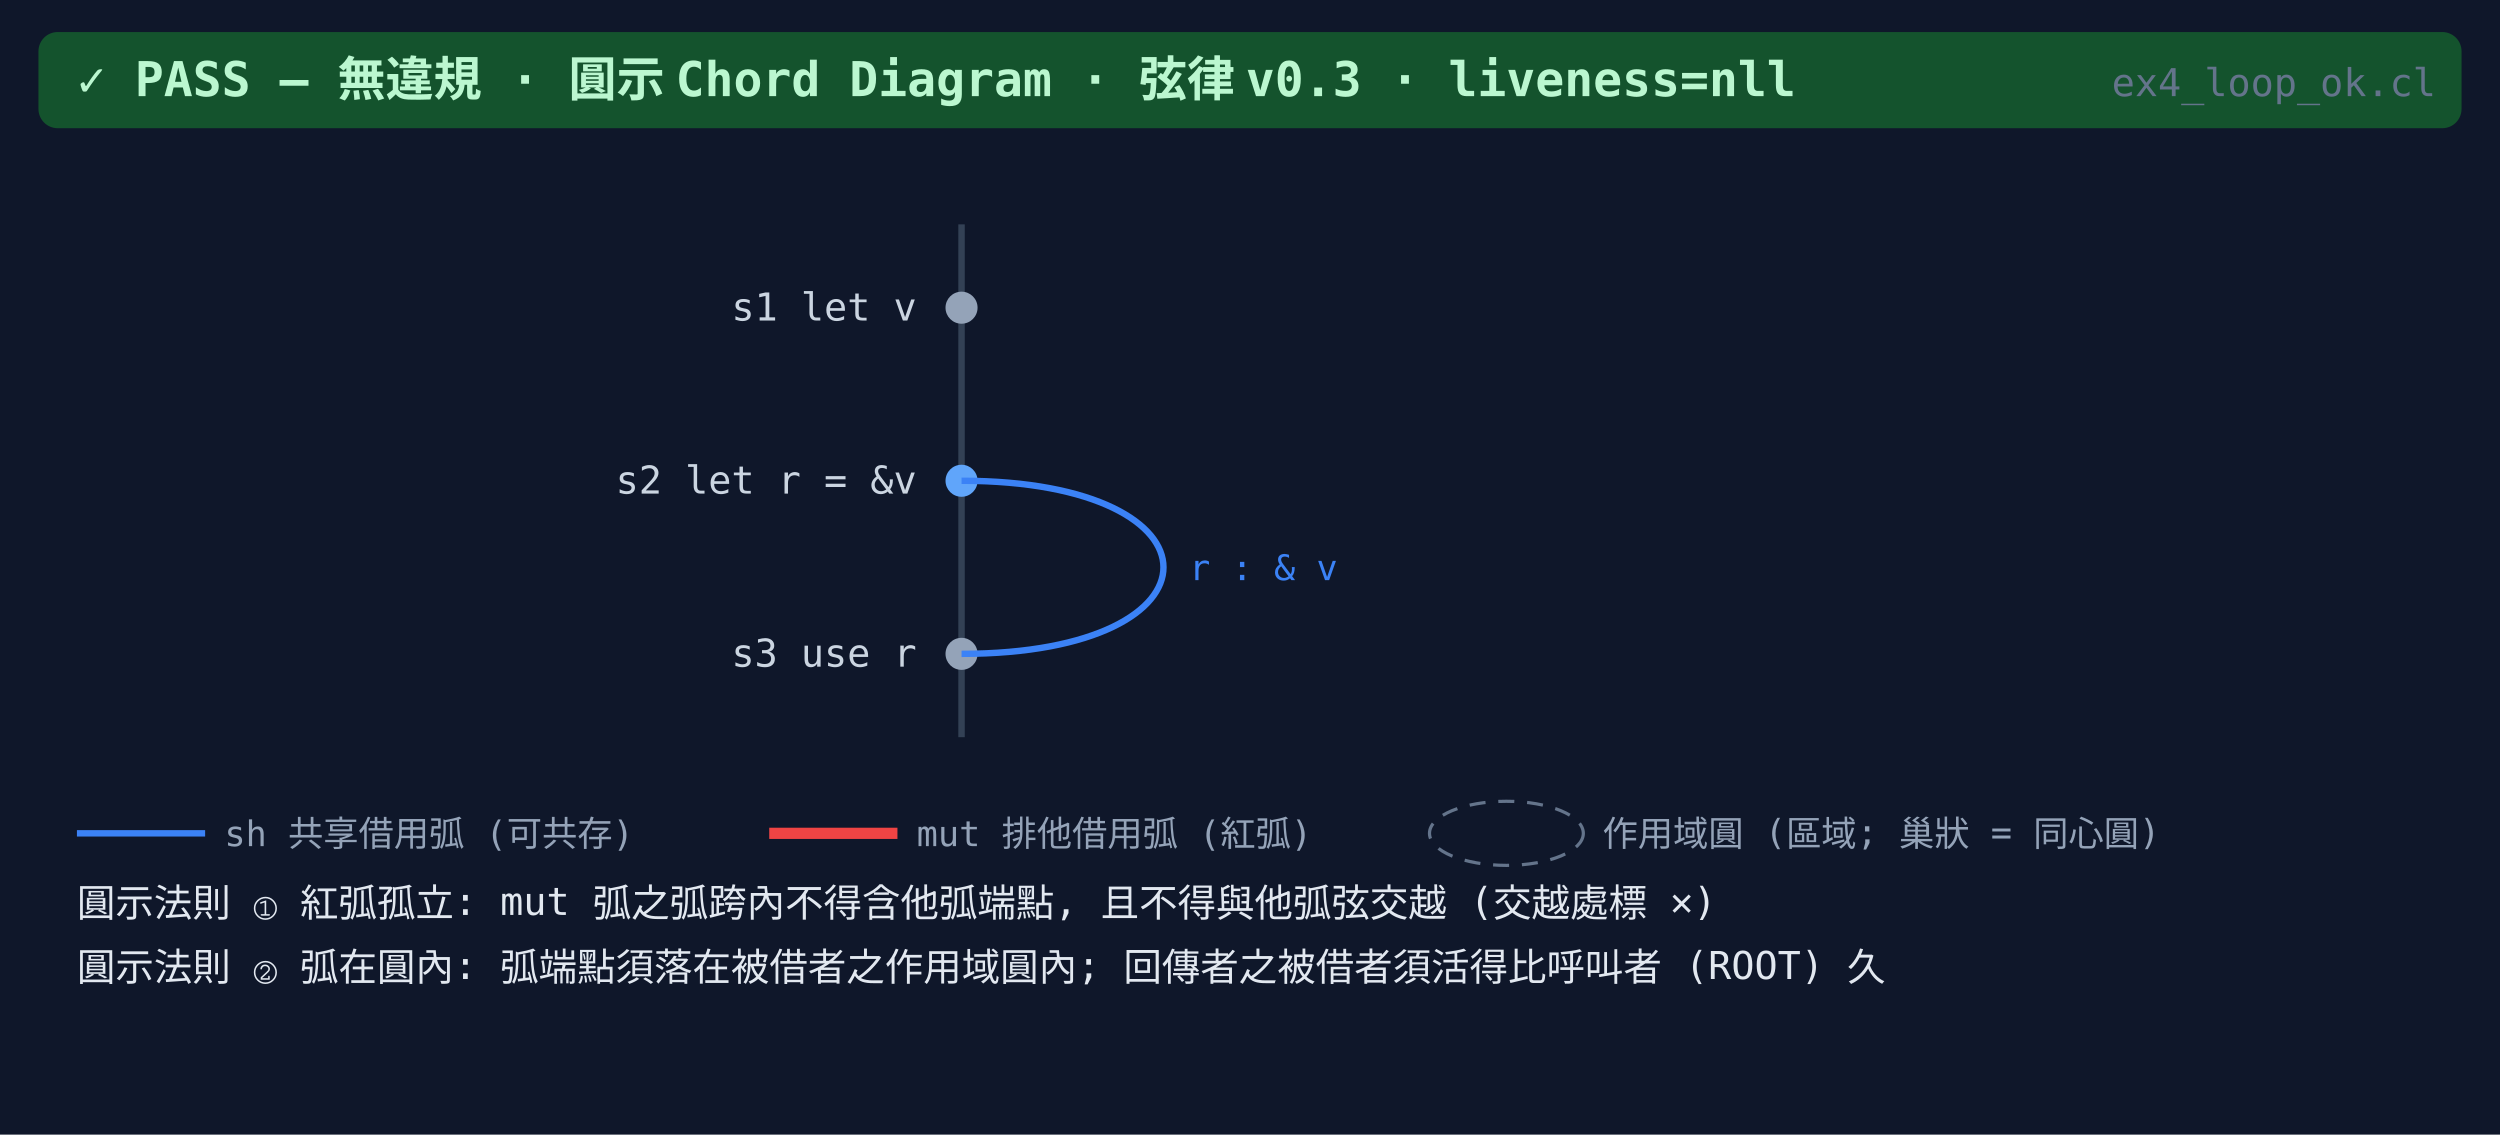
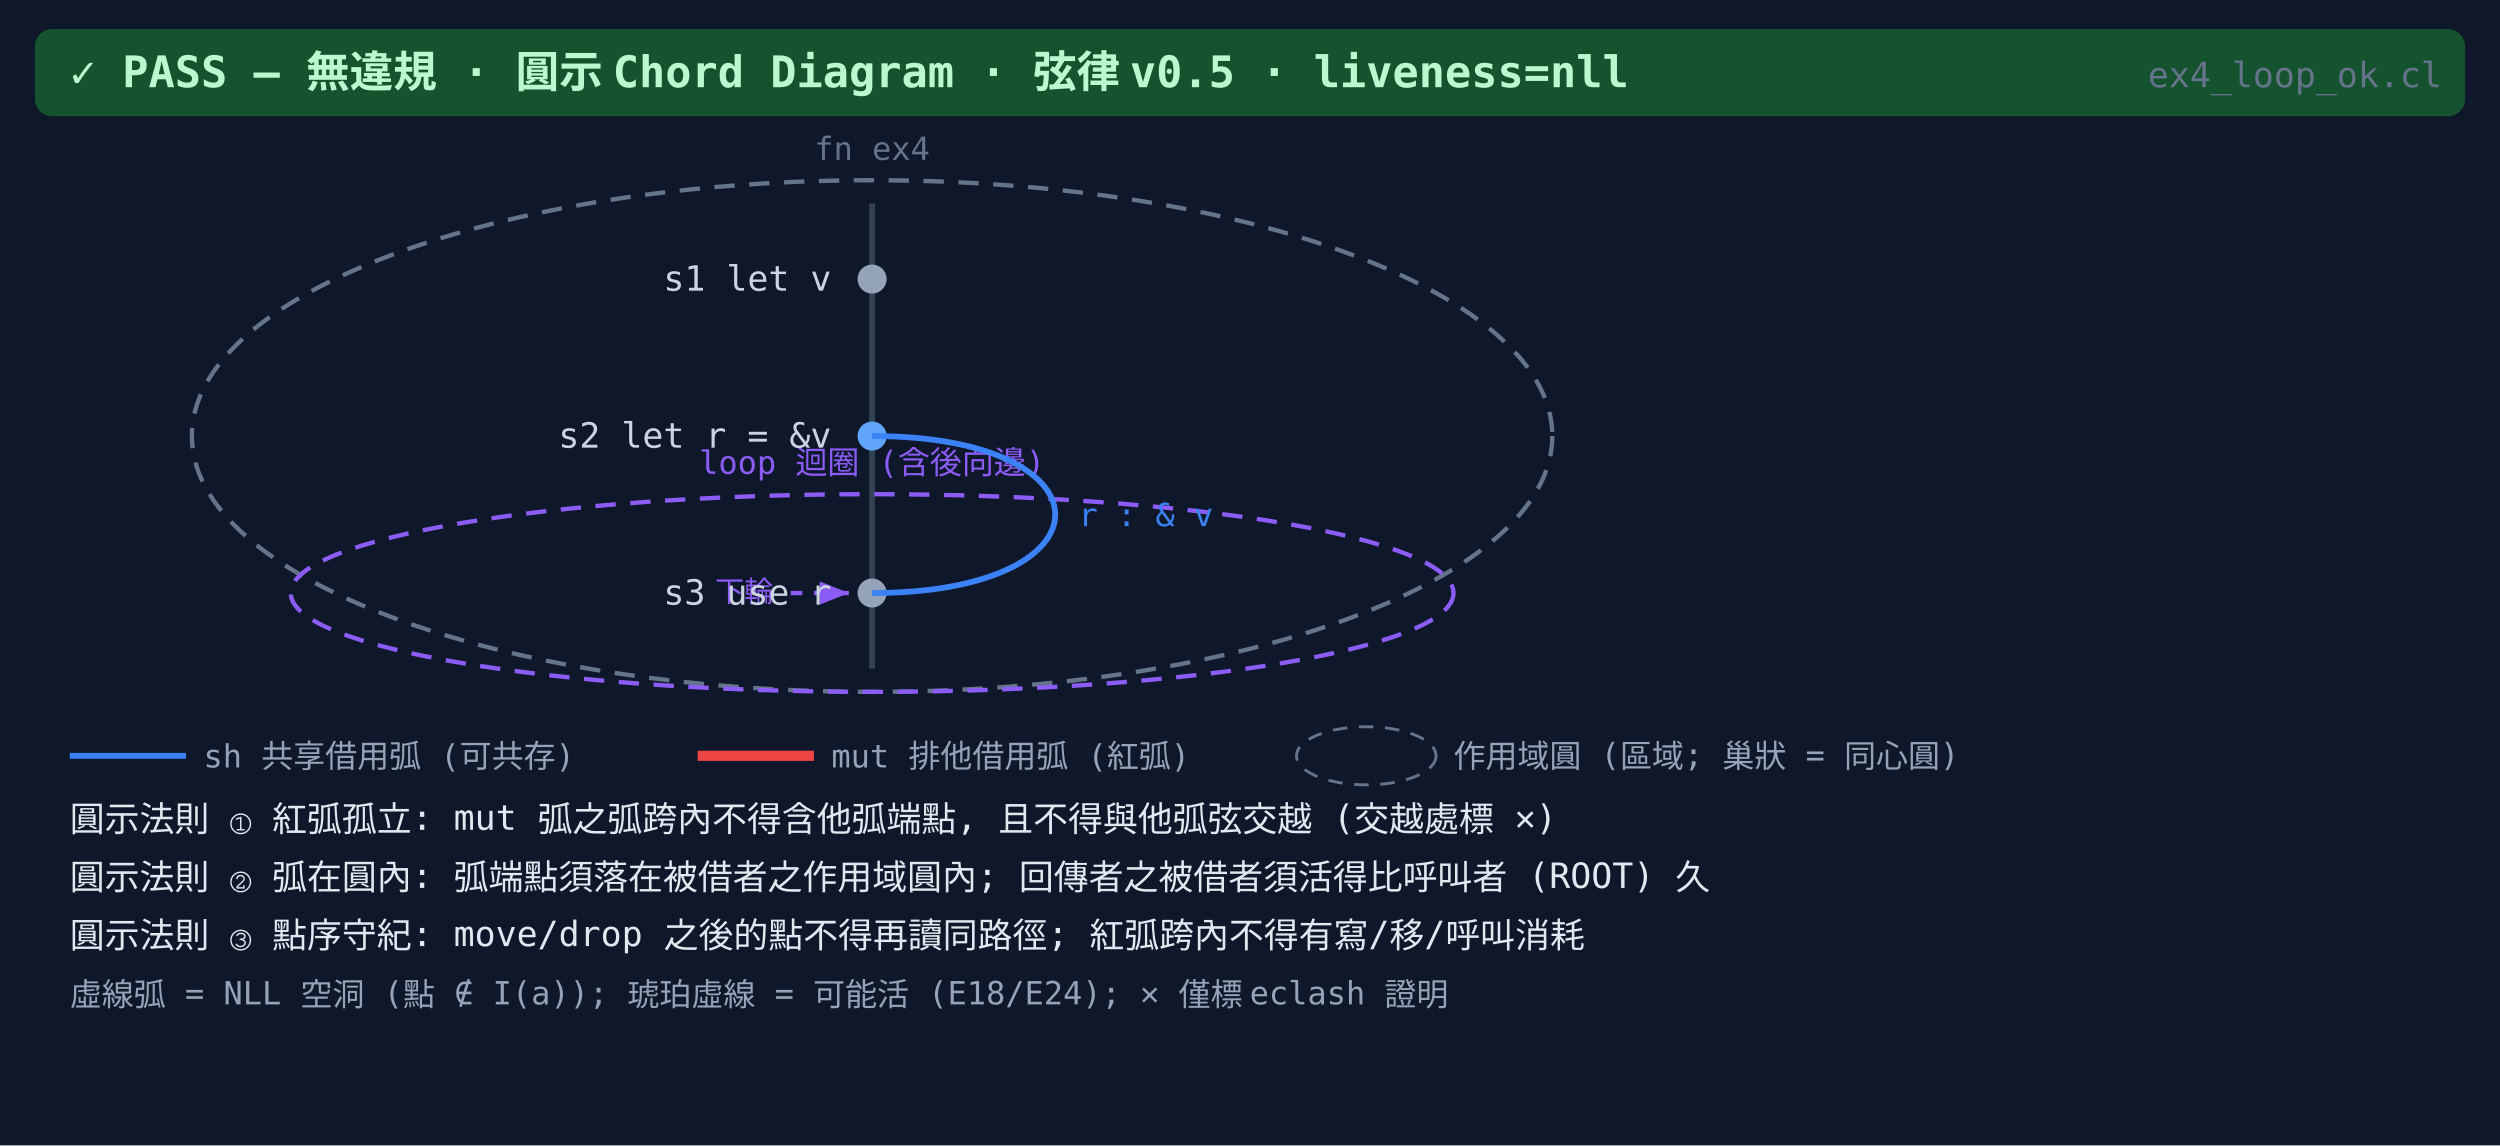
- <svg xmlns="http://www.w3.org/2000/svg" width="780" height="354" viewBox="0 0 780 354" font-family="monospace">
+ <svg xmlns="http://www.w3.org/2000/svg" width="860" height="394" viewBox="0 0 860 394" font-family="monospace">
  <rect width="100%" height="100%" fill="#0f172a" />
-   <rect x="12" y="10" width="756" height="30" rx="6" fill="#14532d" />
-   <text x="24" y="30" fill="#bbf7d0" font-size="15" font-weight="bold">✓ PASS — 無違規  ·  圓示 Chord Diagram · 弦律 v0.3 · liveness=nll</text>
-   <text x="760" y="30" fill="#64748b" font-size="12" text-anchor="end">ex4_loop_ok.cl</text>
+   <rect x="12" y="10" width="836" height="30" rx="6" fill="#14532d" />
+   <text x="24" y="30" fill="#bbf7d0" font-size="15" font-weight="bold">✓ PASS — 無違規  ·  圓示 Chord Diagram · 弦律 v0.5 · liveness=nll</text>
+   <text x="840" y="30" fill="#64748b" font-size="12" text-anchor="end">ex4_loop_ok.cl</text>
  <line x1="300" y1="70" x2="300" y2="230" stroke="#334155" stroke-width="2" />
+   <ellipse cx="300" cy="150" rx="234" ry="88" fill="none" stroke="#64748b" stroke-width="1.5" stroke-dasharray="7 5" />
+   <text x="300" y="55" fill="#64748b" font-size="11" text-anchor="middle">fn ex4</text>
+   <ellipse cx="300" cy="204" rx="200" ry="34" fill="none" stroke="#8b5cf6" stroke-width="1.5" stroke-dasharray="7 5" />
+   <text x="300" y="163" fill="#8b5cf6" font-size="11" text-anchor="middle">loop 迴圈 (含後向邊)</text>
+   <path d="M 292 204 L 270 204 L 270 204 L 284 204" fill="none" stroke="#8b5cf6" stroke-width="1.5" stroke-dasharray="4 4" />
+   <polygon points="292,204 282,200 282,208" fill="#8b5cf6" />
+   <text x="266" y="207" fill="#8b5cf6" font-size="10" text-anchor="end">下輪</text>
  <circle cx="300" cy="96" r="5" fill="#94a3b8" />
  <text x="286" y="100" fill="#cbd5e1" font-size="12" text-anchor="end">s1  let v</text>
  <circle cx="300" cy="150" r="5" fill="#60a5fa" />
  <text x="286" y="154" fill="#cbd5e1" font-size="12" text-anchor="end">s2  let r = &amp;v</text>
  <circle cx="300" cy="204" r="5" fill="#94a3b8" />
  <text x="286" y="208" fill="#cbd5e1" font-size="12" text-anchor="end">s3  use r</text>
  <path d="M 300 150 C 384 150, 384 204, 300 204" fill="none" stroke="#3b82f6" stroke-width="2" />
  <text x="371" y="181" fill="#3b82f6" font-size="11">r : &amp; v</text>
  <line x1="24" y1="260" x2="64" y2="260" stroke="#3b82f6" stroke-width="2" />
  <text x="70" y="264" fill="#94a3b8" font-size="11">sh 共享借用弧 (可共存)</text>
  <line x1="240" y1="260" x2="280" y2="260" stroke="#ef4444" stroke-width="3.5" />
  <text x="286" y="264" fill="#94a3b8" font-size="11">mut 排他借用弧 (紅弧)</text>
  <ellipse cx="470" cy="260" rx="24" ry="10" fill="none" stroke="#64748b" stroke-dasharray="5 4" />
  <text x="500" y="264" fill="#94a3b8" font-size="11">作用域圓 (區域; 巢狀 = 同心圓)</text>
  <text x="24" y="286" fill="#e2e8f0" font-size="12">圓示法則 ① 紅弧孤立: mut 弧之弧跨內不得含他弧端點, 且不得與他弧弦交越 (交越處標 ✕)</text>
  <text x="24" y="306" fill="#e2e8f0" font-size="12">圓示法則 ② 弧在圓內: 弧端點須落在被借者之作用域圓內; 回傳者之被借者須活得比呼叫者 (ROOT) 久</text>
+   <text x="24" y="326" fill="#e2e8f0" font-size="12">圓示法則 ③ 點序守紀: move/drop 之後的點不得再讀同路徑; 紅弧跨內不得有寫/移/呼叫消耗</text>
+   <text x="24" y="346" fill="#94a3b8" font-size="11">虛線弧 = NLL 空洞 (點 ∉ I(a)); 琥珀虛線 = 可能活 (E18/E24); ✕ 僅標 eclash 證明</text>
</svg>
